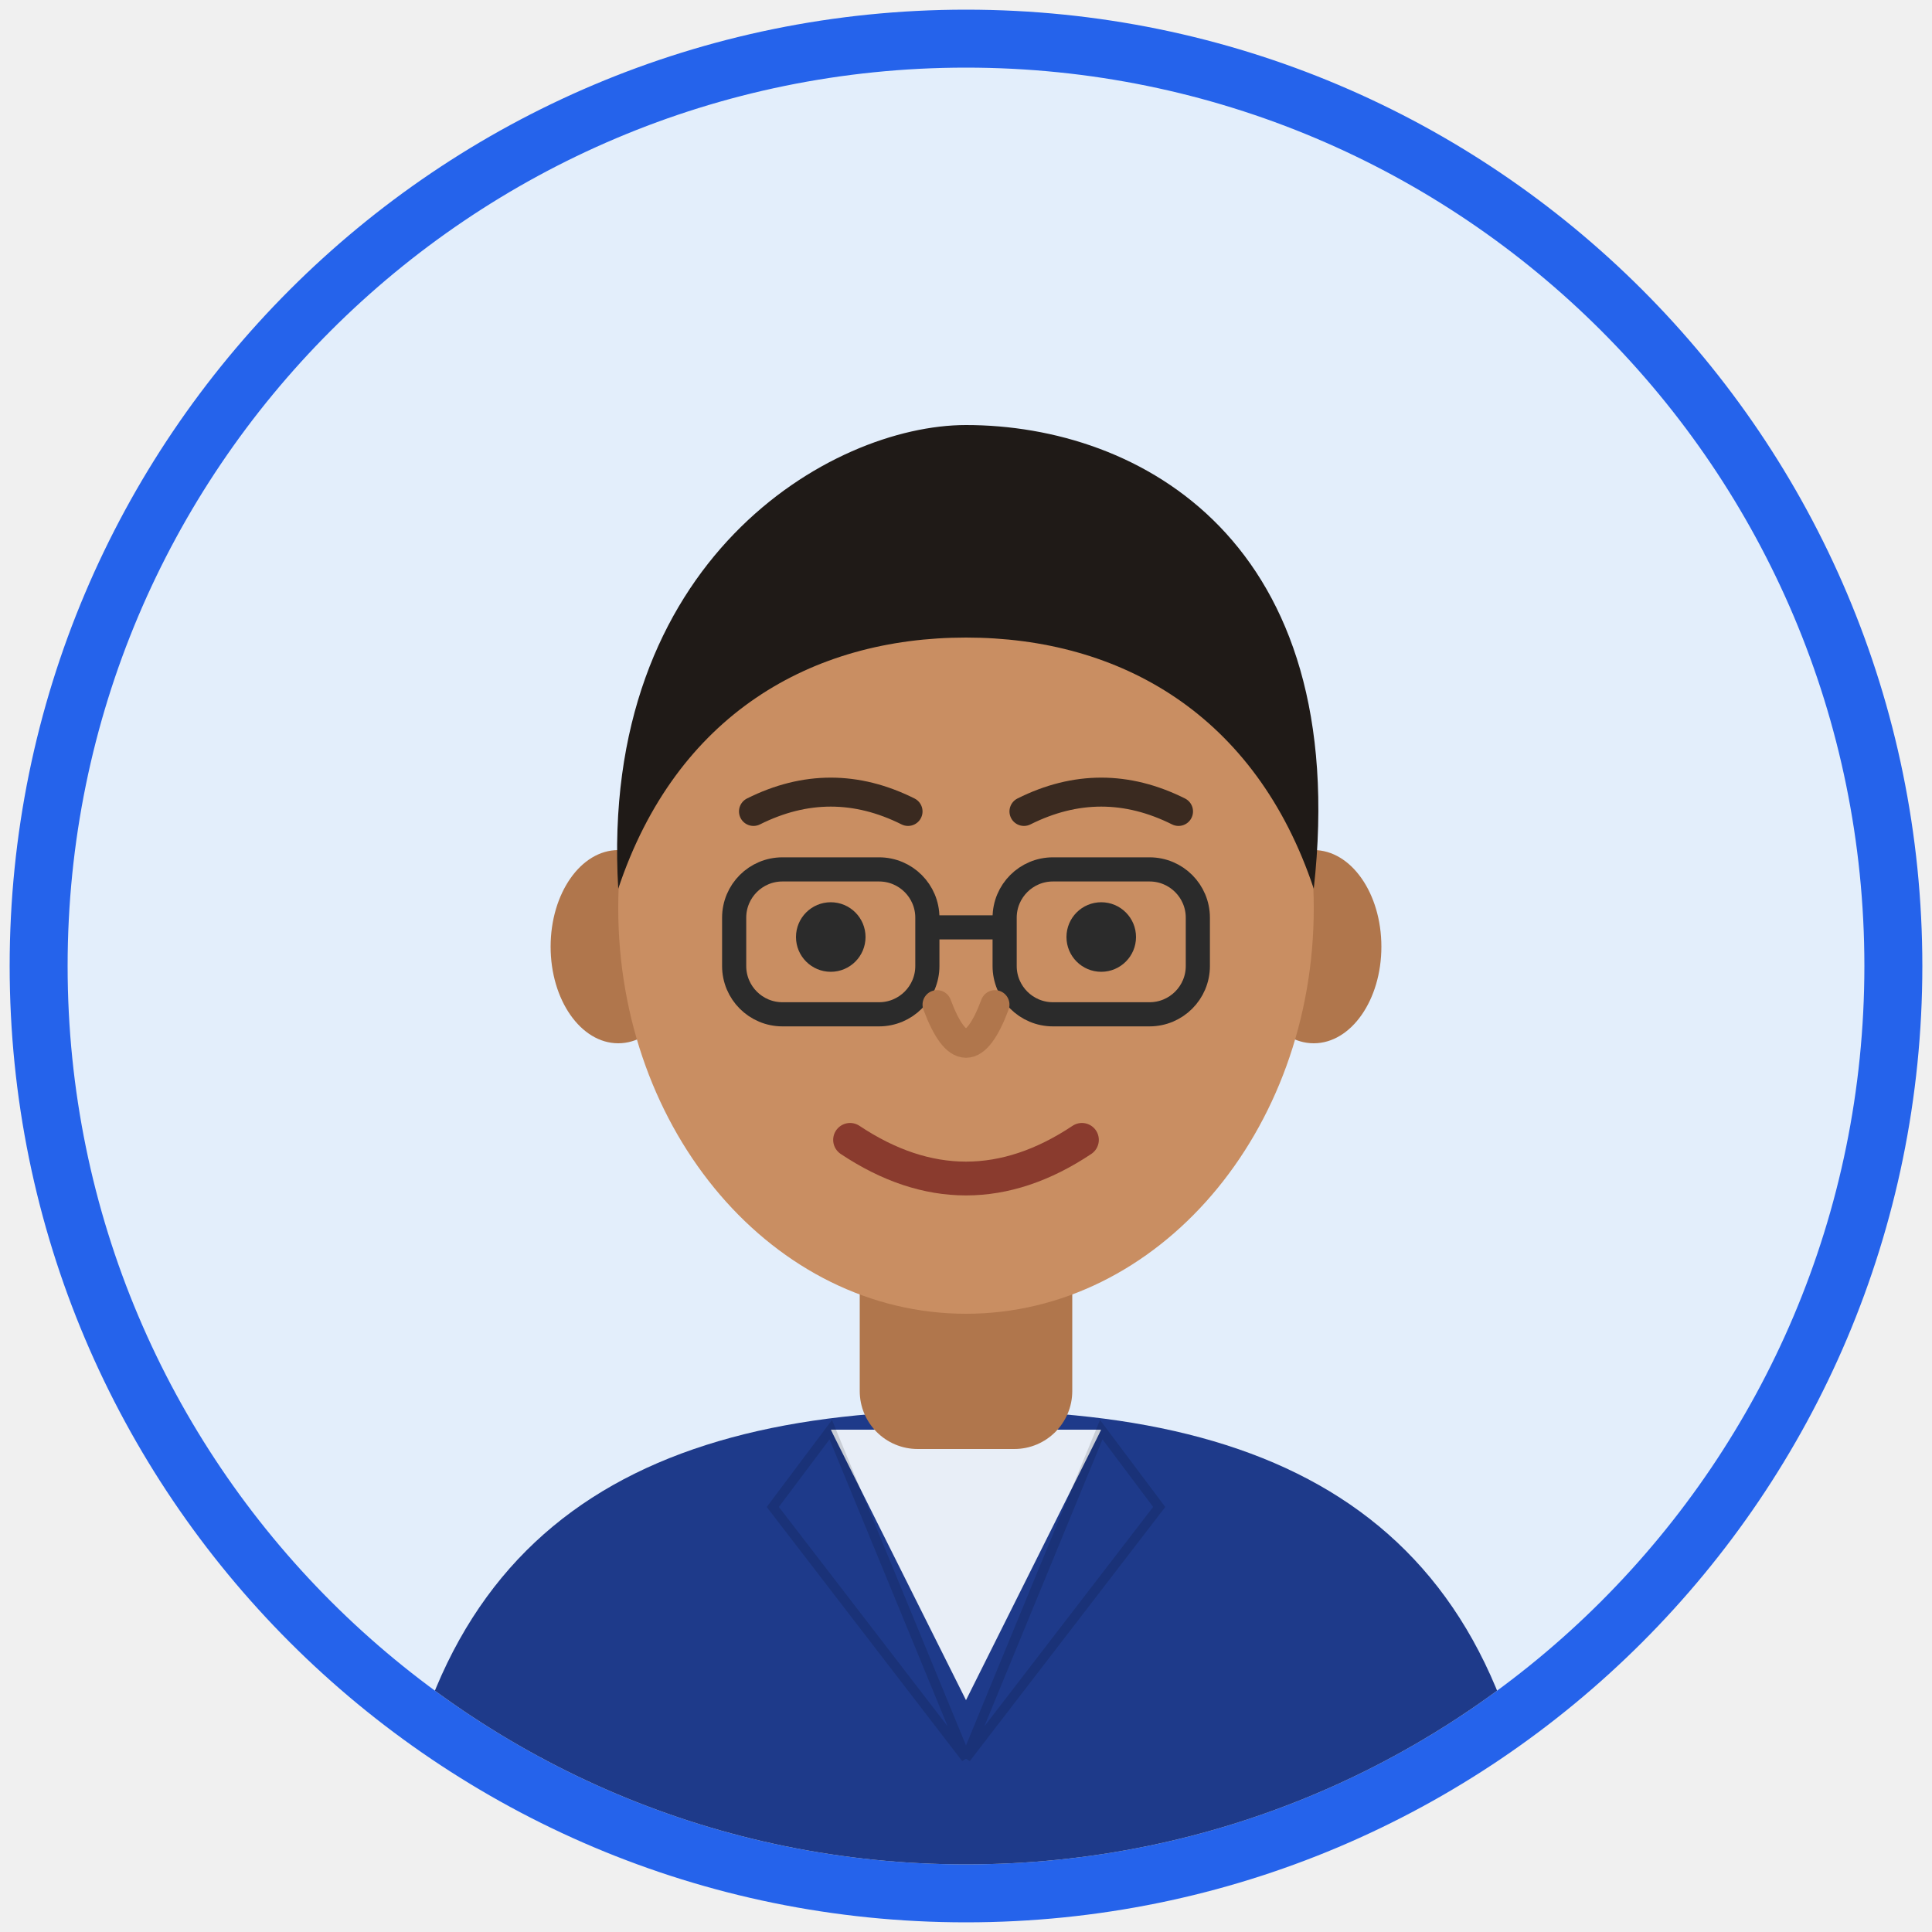
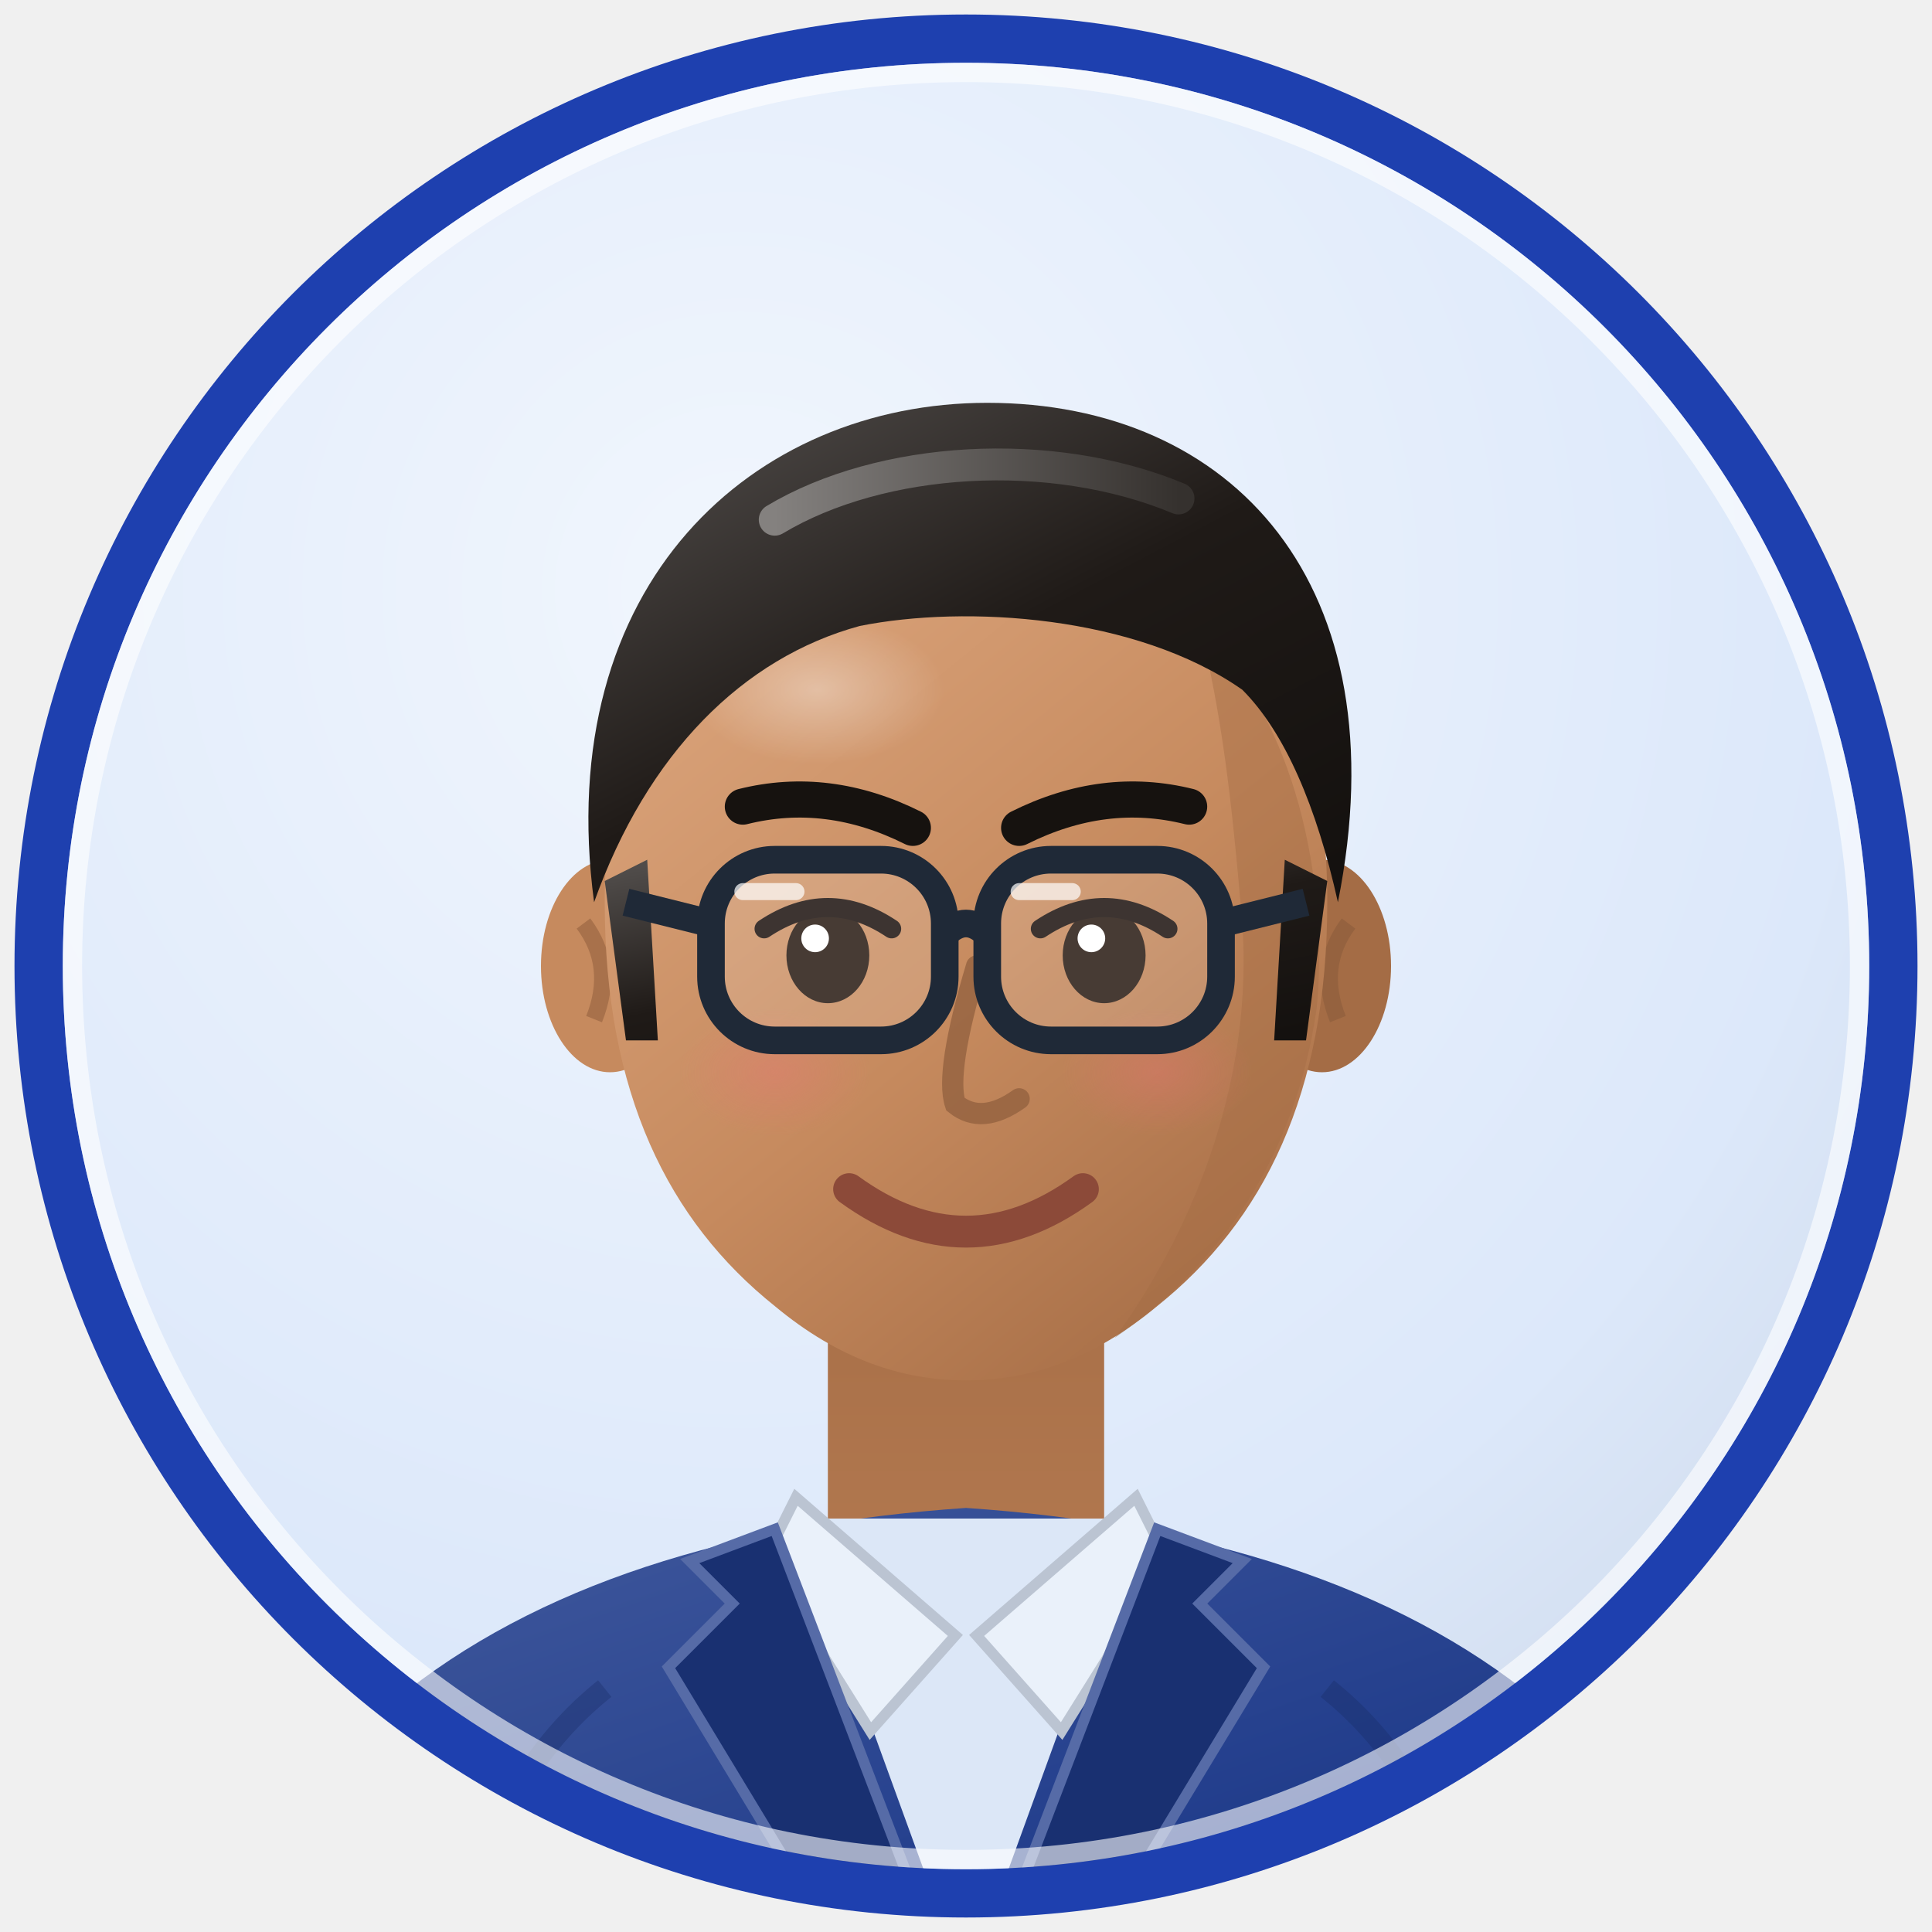
- <svg xmlns="http://www.w3.org/2000/svg" viewBox="0 0 200 200" role="img">
-   <circle cx="100" cy="100" r="96" fill="#E3EEFB" stroke="#2563EB" stroke-width="6" />
-   <clipPath id="c">
-     <circle cx="100" cy="100" r="93" />
-   </clipPath>
-   <g clip-path="url(#c)">
-     <path d="M40 200 C42 160 64 146 100 146 C136 146 158 160 160 200 Z" fill="#1E3A8A" />
-     <path d="M86 148 L100 176 L114 148 Z" fill="#E8EEF7" />
-     <path d="M86 148 L80 156 L100 182 Z M114 148 L120 156 L100 182 Z" fill="#1E3A8A" stroke="#00000022" />
-     <rect x="89" y="124" width="22" height="26" rx="6" fill="#B0764C" />
-     <ellipse cx="64" cy="98" rx="7" ry="10" fill="#B0764C" />
-     <ellipse cx="136" cy="98" rx="7" ry="10" fill="#B0764C" />
-     <ellipse cx="100" cy="94" rx="36" ry="42" fill="#C98E62" />
-     <path d="M64 92 C62 58 86 44 100 44 C118 44 140 56 136 92 C130 74 116 66 100 66 C84 66 70 74 64 92 Z" fill="#1F1A17" />
-     <path d="M78 84 Q86 80 94 84 M106 84 Q114 80 122 84" stroke="#3A2A20" stroke-width="3" fill="none" stroke-linecap="round" />
-     <circle cx="86" cy="97" r="3.6" fill="#2B2B2B" />
-     <circle cx="114" cy="97" r="3.6" fill="#2B2B2B" />
-     <g fill="none" stroke="#2B2B2B" stroke-width="2.5">
-       <rect x="76" y="90" width="20" height="15" rx="5" />
-       <rect x="104" y="90" width="20" height="15" rx="5" />
-       <path d="M96 96 L104 96" />
+ <svg xmlns="http://www.w3.org/2000/svg" viewBox="0 0 200 200" class="portrait" role="img">
+   <defs>
+     <linearGradient id="alex-skin" x1="0.2" y1="0" x2="0.85" y2="1">
+       <stop offset="0" stop-color="#DDA77F" />
+       <stop offset="0.55" stop-color="#C68A5E" />
+       <stop offset="1" stop-color="#A46C45" />
+     </linearGradient>
+     <linearGradient id="alex-neck" x1="0" y1="0" x2="0" y2="1">
+       <stop offset="0" stop-color="#A46C45" />
+       <stop offset="1" stop-color="#B2784F" />
+     </linearGradient>
+     <linearGradient id="alex-hair" x1="0.1" y1="0" x2="0.9" y2="1">
+       <stop offset="0" stop-color="#504C4A" />
+       <stop offset="0.5" stop-color="#1F1A17" />
+       <stop offset="1" stop-color="#14110F" />
+     </linearGradient>
+     <linearGradient id="alex-hairmass" gradientUnits="userSpaceOnUse" x1="70" y1="30" x2="130" y2="110">
+       <stop offset="0" stop-color="#4C4845" />
+       <stop offset="1" stop-color="#161210" />
+     </linearGradient>
+     <linearGradient id="alex-hairhi" x1="0" y1="0" x2="1" y2="0">
+       <stop offset="0" stop-color="#84817F" />
+       <stop offset="1" stop-color="#35312E" />
+     </linearGradient>
+     <linearGradient id="alex-cloth" x1="0.1" y1="0" x2="0.9" y2="1">
+       <stop offset="0" stop-color="#425A9D" />
+       <stop offset="0.6" stop-color="#1E3A8A" />
+       <stop offset="1" stop-color="#162C68" />
+     </linearGradient>
+     <radialGradient id="alex-cheek" cx="0.5" cy="0.5" r="0.5">
+       <stop offset="0" stop-color="#F0707A" stop-opacity="0.3" />
+       <stop offset="1" stop-color="#F0707A" stop-opacity="0" />
+     </radialGradient>
+     <radialGradient id="alex-shine" cx="0.5" cy="0.5" r="0.5">
+       <stop offset="0" stop-color="#FFFFFF" stop-opacity="0.35" />
+       <stop offset="1" stop-color="#FFFFFF" stop-opacity="0" />
+     </radialGradient>
+     <radialGradient id="alex-bg" cx="0.38" cy="0.3" r="0.85">
+       <stop offset="0" stop-color="#F1F6FD" />
+       <stop offset="0.7" stop-color="#DCE8FA" />
+       <stop offset="1" stop-color="#CDD8E8" />
+     </radialGradient>
+     <radialGradient id="alex-shadow" cx="0.5" cy="0.5" r="0.5">
+       <stop offset="0" stop-color="#0F172A" stop-opacity="0.22" />
+       <stop offset="1" stop-color="#0F172A" stop-opacity="0" />
+     </radialGradient>
+     <clipPath id="alex-clip">
+       <circle cx="100" cy="100" r="94" />
+     </clipPath>
+   </defs>
+   <circle cx="100" cy="100" r="97" fill="url(#alex-bg)" />
+   <g clip-path="url(#alex-clip)">
+     <ellipse cx="100" cy="204" rx="90" ry="26" fill="url(#alex-shadow)" />
+     <g class="p-bust">
+       <g transform="translate(100 100) scale(1.1) translate(-100 -96)">
+         <g transform="translate(0 4)" />
+         <path d="M87 112 L87 150 Q100 158 113 150 L113 112 Z" fill="url(#alex-neck)" />
+         <path d="M87 128 Q100 140 113 128 L113 120 L87 120 Z" fill="#8B5C3B" opacity=".35" />
+         <path d="M24 214 C26 170 56 150 100 147 C144 150 174 170 176 214 Z" fill="url(#alex-cloth)" />
+         <path d="M48 214 C50 186 56 172 66 164" stroke="#162A63" stroke-width="2" fill="none" opacity=".35" />
+         <path d="M152 214 C150 186 144 172 134 164" stroke="#162A63" stroke-width="2" fill="none" opacity=".35" />
+         <path d="M84 148 L100 192 L116 148 Z" fill="#DCE7F7" />
+         <path d="M84 146 L99 159 L91 168 L81 152 Z" fill="#EAF1FA" stroke="#BBC4D2" stroke-width="1" />
+         <path d="M116 146 L101 159 L109 168 L119 152 Z" fill="#EAF1FA" stroke="#BBC4D2" stroke-width="1" />
+         <path d="M82 149 L100 196 L95 200 L72 162 L78 156 L74 152 Z" fill="#193071" stroke="#566BA7" stroke-width="1" />
+         <path d="M118 149 L100 196 L105 200 L128 162 L122 156 L126 152 Z" fill="#193071" stroke="#566BA7" stroke-width="1" />
+         <circle cx="104" cy="206" r="2.4" fill="#10204C" />
+         <g class="p-head">
+           <g transform="translate(0 4)">
+             <ellipse cx="66.5" cy="92" rx="6.5" ry="10" fill="#C68A5E" />
+             <ellipse cx="133.5" cy="92" rx="6.5" ry="10" fill="#A46C45" />
+             <path d="M64 88 Q67 92 65 97" stroke="#94613E" stroke-width="1.6" fill="none" opacity=".6" />
+             <path d="M136 88 Q133 92 135 97" stroke="#8B5C3B" stroke-width="1.6" fill="none" opacity=".6" />
+             <path d="M100 46 C123 46 134 63 134 86 C134 104 128 116 118 124 C112 129 106 131 100 131 C94 131 88 129 82 124 C72 116 66 104 66 86 C66 63 77 46 100 46 Z" fill="url(#alex-skin)" />
+             <path d="M122 60 C132 70 134 86 133 96 C131 110 124 120 114 127 C122 116 127 102 126 88 C125 76 124 68 122 60 Z" fill="#A46C45" opacity=".45" />
+             <ellipse cx="82" cy="102" rx="9" ry="6" fill="url(#alex-cheek)" />
+             <ellipse cx="118" cy="102" rx="9" ry="6" fill="url(#alex-cheek)" />
+             <ellipse cx="86" cy="66" rx="12" ry="7" fill="url(#alex-shine)" />
+             <path d="M65 86 C61 56 80 39 102 39 C125 39 141 56 135 86 C133 77 130 70 126 66 C116 59 100 58 90 60 C79 63 70 72 65 86 Z" fill="url(#alex-hair)" />
+             <path d="M66 84 L68 99 L71 99 L70 82 Z M134 84 L132 99 L129 99 L130 82 Z" fill="url(#alex-hair)" />
+             <path d="M82 50 C92 44 108 43 120 48" stroke="url(#alex-hairhi)" stroke-width="3" fill="none" stroke-linecap="round" />
+             <path d="M101 92 Q98 102 99 105 Q101.5 107 105 104.5" stroke="#905F3D" stroke-width="2" fill="none" stroke-linecap="round" opacity=".75" />
+             <ellipse cx="87" cy="91" rx="3.9" ry="4.5" fill="#2A1C14" />
+             <circle cx="85.8" cy="89.4" r="1.3" fill="#FFFFFF" />
+             <path d="M81 88.5 Q87 84.5 93 88.5" stroke="#1E1410" stroke-width="1.8" fill="none" stroke-linecap="round" />
+             <ellipse cx="113" cy="91" rx="3.9" ry="4.5" fill="#2A1C14" />
+             <circle cx="111.8" cy="89.4" r="1.3" fill="#FFFFFF" />
+             <path d="M107 88.5 Q113 84.5 119 88.5" stroke="#1E1410" stroke-width="1.8" fill="none" stroke-linecap="round" />
+             <g class="p-lids" opacity="0">
+               <ellipse cx="87" cy="90.5" rx="6.2" ry="6" fill="#C68A5E" />
+               <ellipse cx="113" cy="90.5" rx="6.2" ry="6" fill="#C68A5E" />
+               <path d="M81 92 Q87 95 93 92 M107 92 Q113 95 119 92" stroke="#1E1410" stroke-width="1.8" fill="none" stroke-linecap="round" />
+             </g>
+             <path d="M79 77 Q87 75 95 79" stroke="#16120F" stroke-width="3.4" fill="none" stroke-linecap="round" />
+             <path d="M105 79 Q113 75 121 77" stroke="#16120F" stroke-width="3.4" fill="none" stroke-linecap="round" />
+             <g fill="#FFFFFF" fill-opacity=".14" stroke="#1F2937" stroke-width="2.6">
+               <rect x="76" y="82" width="22" height="17" rx="6" />
+               <rect x="102" y="82" width="22" height="17" rx="6" />
+               <path d="M98 89 Q100 87 102 89" fill="none" />
+               <path d="M76 88 L68 86 M124 88 L132 86" fill="none" />
+             </g>
+             <path d="M79 85 L84 85 M105 85 L110 85" stroke="#FFFFFF" stroke-width="1.6" opacity=".7" stroke-linecap="round" />
+             <path d="M89 113 Q100 121 111 113" stroke-width="3" stroke="#8C4A39" fill="none" stroke-linecap="round" />
+           </g>
+         </g>
+       </g>
    </g>
-     <path d="M97 104 Q100 112 103 104" stroke="#B0764C" stroke-width="3" fill="none" stroke-linecap="round" />
-     <path d="M88 118 Q100 126 112 118" stroke="#8A3B2E" stroke-width="3.5" fill="none" stroke-linecap="round" />
  </g>
+   <circle cx="100" cy="100" r="96" fill="none" stroke="#1E40AF" stroke-width="5" />
+   <circle cx="100" cy="100" r="92.5" fill="none" stroke="#FFFFFF" stroke-width="2" opacity=".6" />
</svg>
